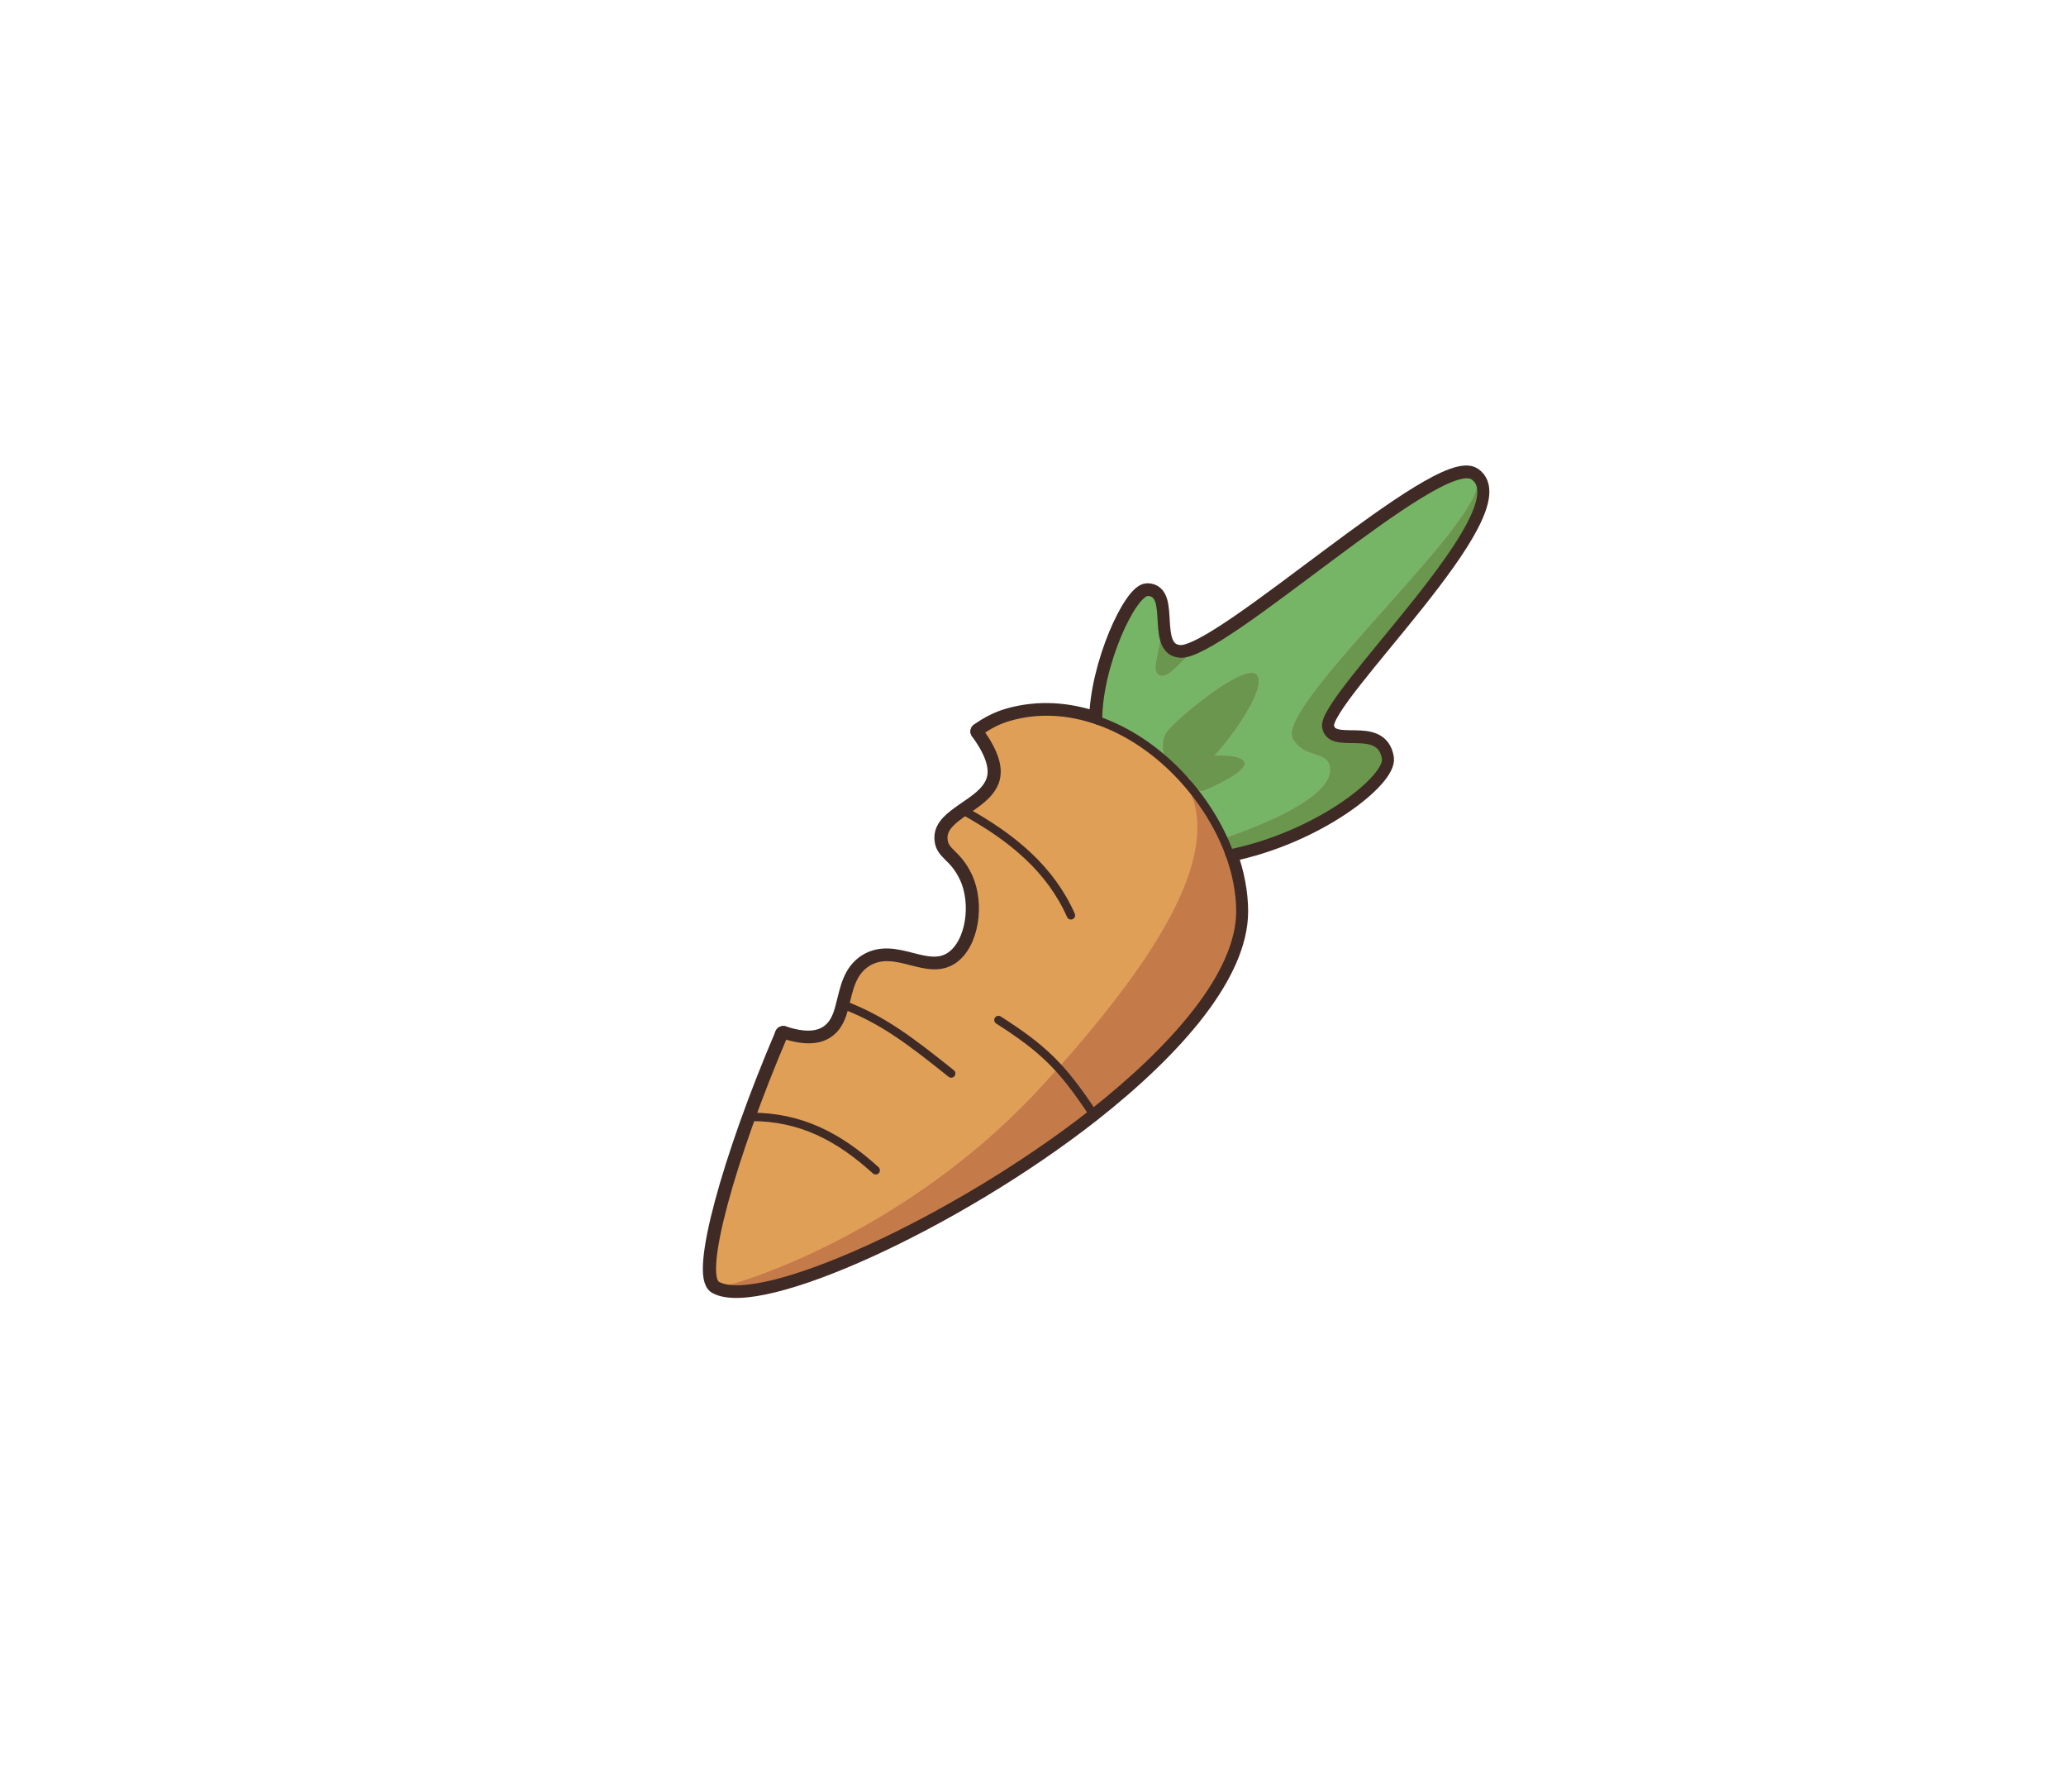
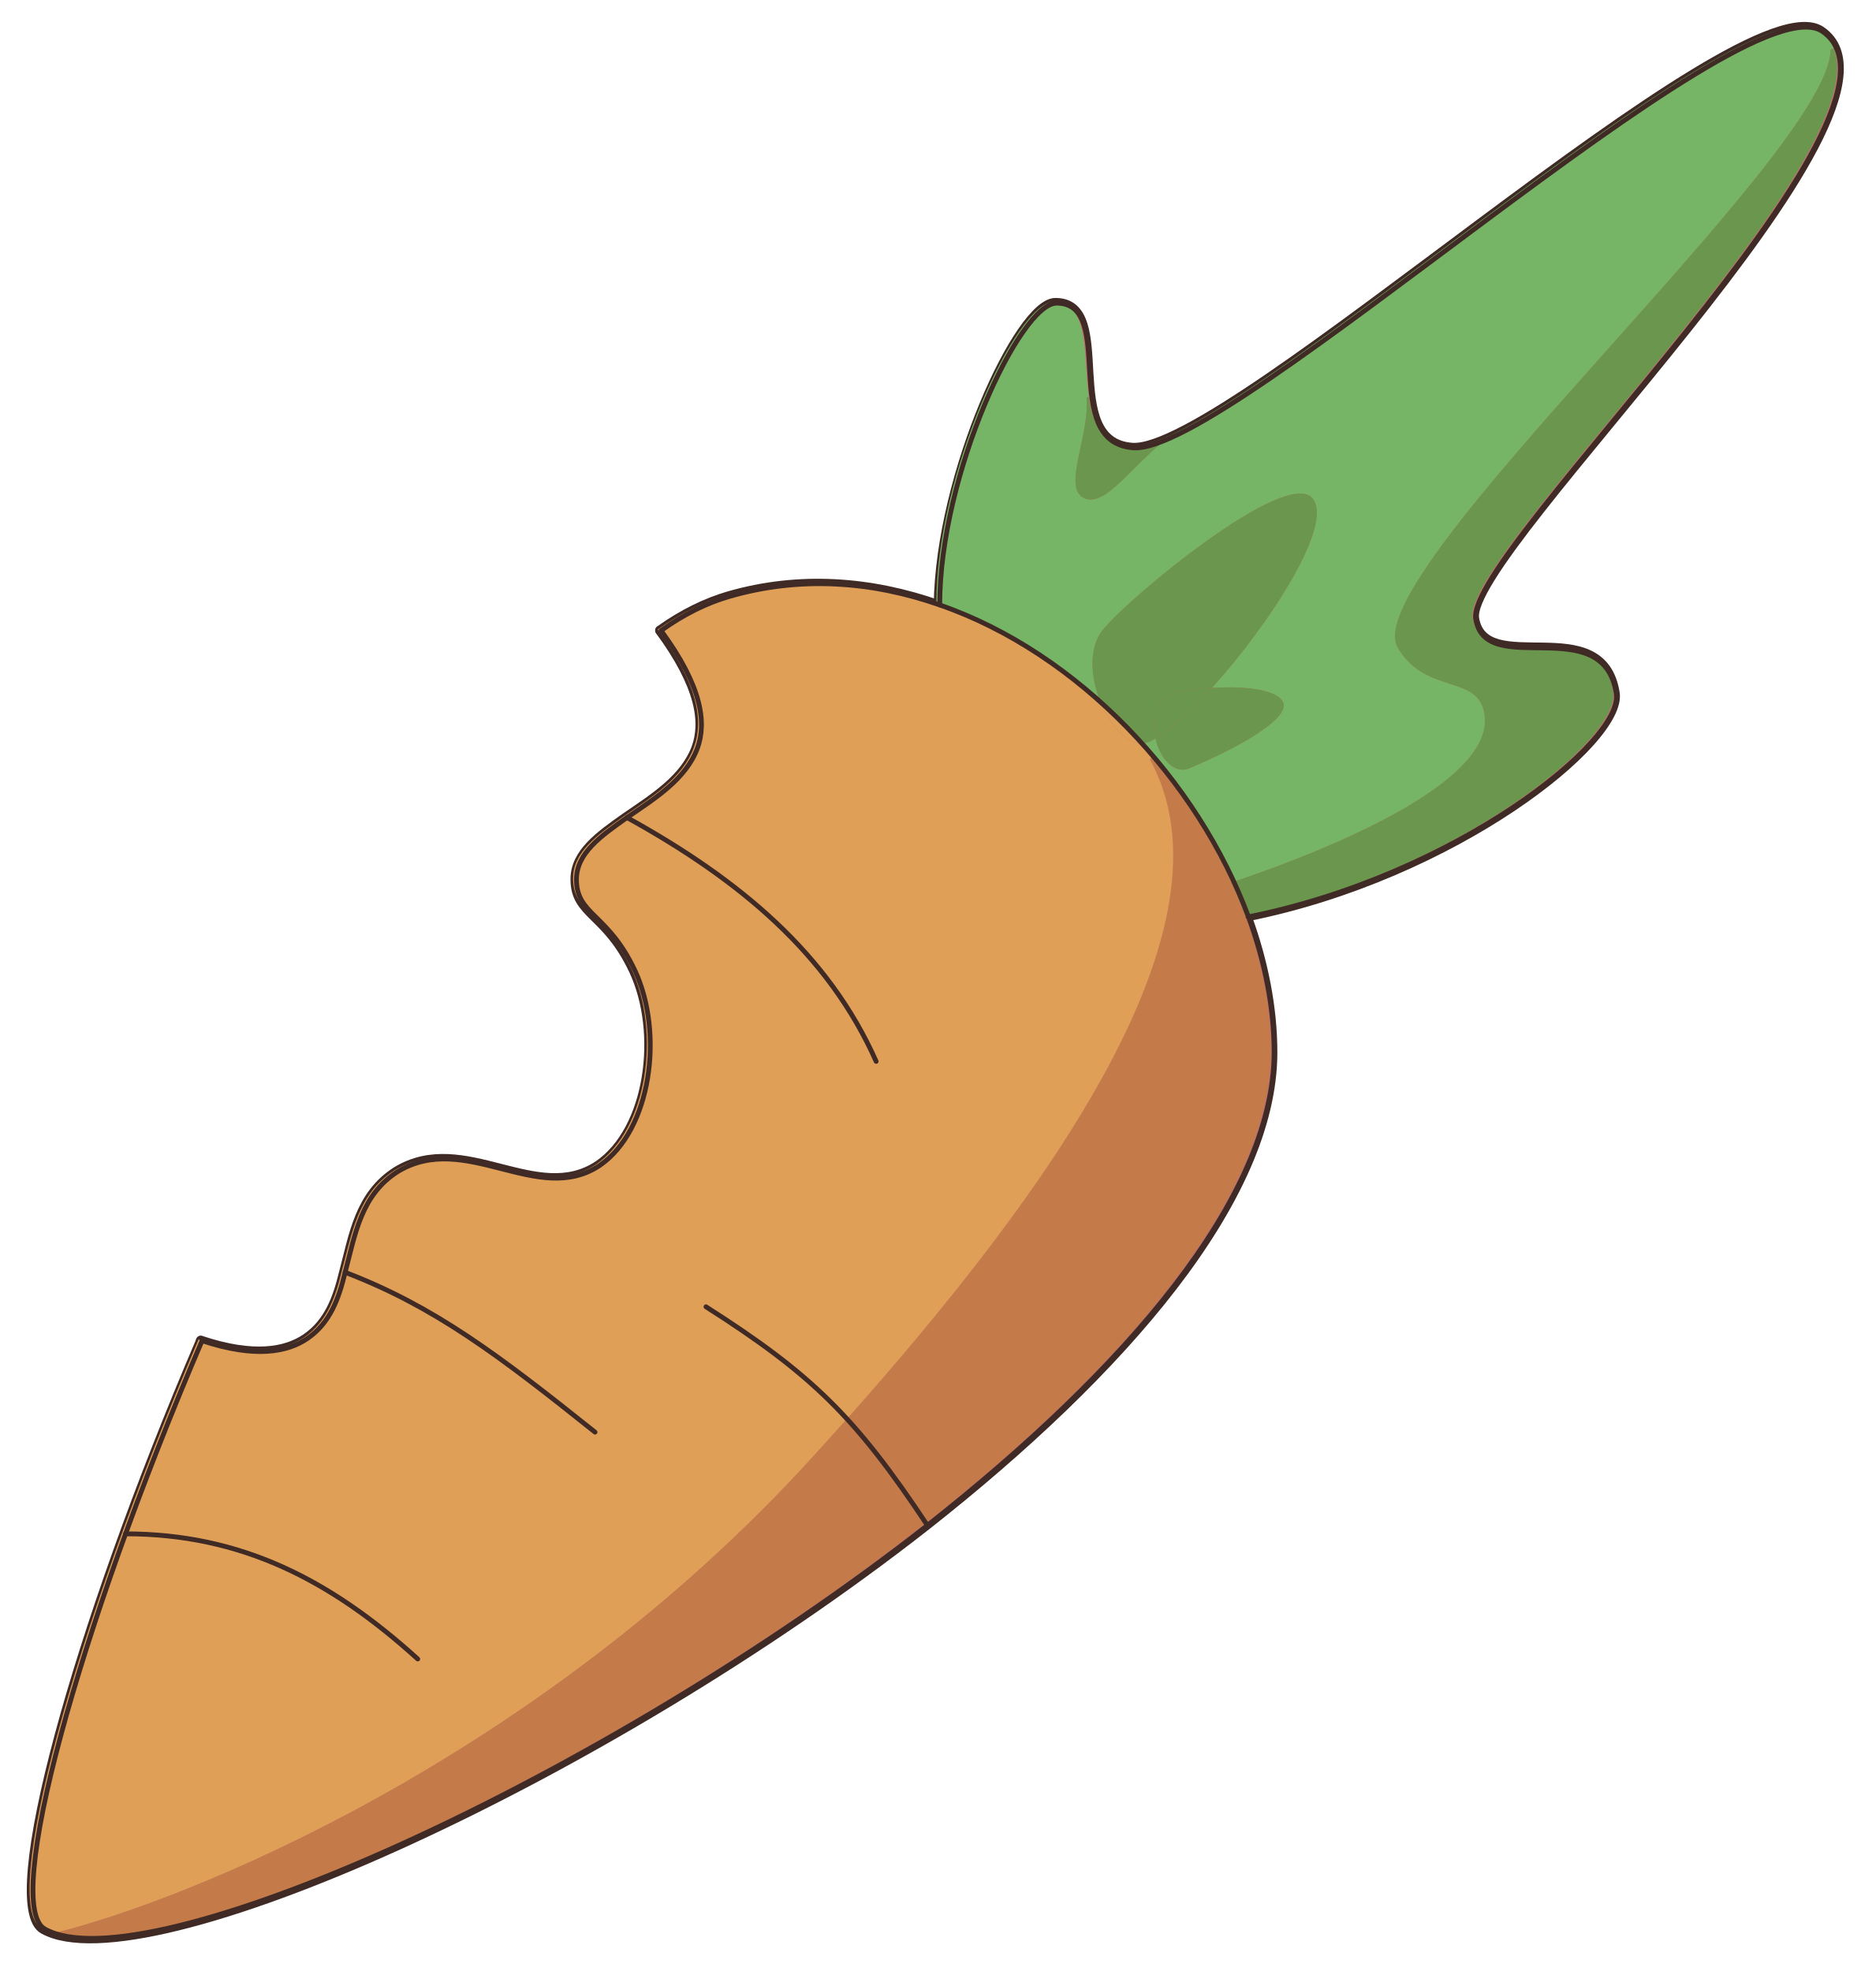
- <svg xmlns="http://www.w3.org/2000/svg" viewBox="0 0 245.74 213.08">
-   <defs>
-     <style>.e{fill:#c47b49;}.f{fill:#bc7171;}.g{fill:#6a964d;}.h{fill:#77b566;}.i{stroke-width:2px;}.i,.j{fill:none;stroke:#3f2a25;stroke-linecap:round;stroke-linejoin:round;}.k{fill:#e09f57;}</style>
-   </defs>
-   <g id="a">
-     <path class="i" d="M93.17,123.02c-6.35,14.85-10.1,28.66-7.97,29.86,5.09,2.84,28.17-7.5,44.71-20.48,9.92-7.82,17.53-16.56,17.55-23.99,0-2.26-.46-4.61-1.29-6.89h-.01" />
-     <path class="i" d="M116.43,86.98c1.16-.83,2.34-1.4,3.46-1.73,3.61-1.05,7.25-.75,10.64,.44h.01" />
-     <path class="i" d="M146.16,101.5h.01c10.53-2.11,19.01-8.93,18.63-11.34-.67-4.23-6.61-.68-7.12-3.78-.54-3.44,23.35-25.8,17.57-29.8-4.01-2.79-30.02,21.47-34.9,21.13-3.81-.27-.78-7.35-3.89-7.35-1.82,0-5.84,8.72-5.92,15.34" />
-     <path class="i" d="M93.17,123.01c2.7,.9,4.33,.58,5.34-.11,1.15-.79,1.59-2.02,1.91-3.35,.5-1.88,.79-3.93,2.67-5.12,3.43-2.09,7.1,1.8,10.24-.32,2.6-1.8,3.25-6.71,1.77-9.88-1.37-2.92-2.96-2.81-2.96-4.62,0-1.33,1.23-2.2,2.56-3.14,1.41-.97,2.99-1.95,3.57-3.53,.47-1.3,.22-3.14-1.84-5.95" />
-   </g>
-   <g id="b">
-     <path class="f" d="M146.33,101.5h0c.83,2.29,1.29,4.64,1.29,6.9-.02,7.43-7.63,16.16-17.55,23.99-16.55,12.98-39.62,23.32-44.71,20.48-2.13-1.2,1.62-15.01,7.97-29.86,2.7,.9,4.32,.58,5.33-.11,1.16-.79,1.59-2.02,1.91-3.35,.51-1.88,.8-3.93,2.67-5.12,3.43-2.09,7.1,1.8,10.24-.33,2.6-1.8,3.25-6.71,1.77-9.88-1.37-2.92-2.96-2.81-2.96-4.61,0-1.34,1.23-2.2,2.56-3.14,1.41-.97,2.99-1.95,3.57-3.54,.47-1.29,.22-3.13-1.84-5.95h.01c1.15-.83,2.34-1.4,3.45-1.73,3.61-1.05,7.25-.75,10.64,.44h.02c.08-6.6,4.09-15.33,5.92-15.33,3.11,0,.08,7.08,3.89,7.35,4.88,.34,30.89-23.92,34.9-21.13,5.78,4-18.11,26.36-17.57,29.8,.51,3.1,6.45-.45,7.12,3.78,.38,2.41-8.1,9.23-18.63,11.34Z" />
-   </g>
-   <g id="c">
-     <g>
-       <path class="g" d="M175.88,57.45c2.28,5.7-18.81,25.65-18.29,28.88,.5,3.11,6.45-.44,7.12,3.78,.38,2.42-8.11,9.23-18.65,11.35-.2-.57-.44-1.13-.69-1.69,5.84-1.96,12.97-5.16,12.84-8.29-.11-2.37-2.96-1.11-4.42-3.63-2.14-3.72,21.93-25.08,21.93-30.34l.16-.06Z" />
-       <path class="h" d="M175.88,57.45l-.16,.06c0,5.26-24.07,26.62-21.93,30.34,1.46,2.52,4.31,1.26,4.42,3.63,.13,3.13-7,6.33-12.84,8.29-1.02-2.24-2.39-4.39-4.03-6.34-.2-.24-.4-.47-.61-.7,.2,.03,.47-.07,.8-.26,.21,.96,.89,1.78,1.64,1.54,2.84-1.19,5.07-2.56,4.84-3.33-.19-.61-1.63-.9-3.62-.78,2.95-3.27,6.24-8.37,5.07-9.64-1.37-1.49-9.25,5.02-10.59,6.69-.78,.96-.62,2.57-.05,3.84-2.47-2.28-5.34-4.09-8.39-5.15h0c0-6.64,4.09-15.32,5.93-15.32s1.5,2.7,1.79,4.83h-.11c.17,1.91-1.23,4.58-.15,5.11,1.18,.59,2.69-2.06,4.66-3.3,8-3.92,29.02-22.91,32.61-20.42,.34,.24,.58,.55,.72,.91Z" />
-       <path class="g" d="M149.46,80.26c1.17,1.27-2.12,6.37-5.07,9.64-.45,.02-.92,.07-1.42,.14-1.39,.12-1.7,1.36-1.44,2.43-.33,.19-.6,.29-.8,.26-.61-.68-1.25-1.33-1.91-1.94-.57-1.27-.73-2.88,.05-3.84,1.34-1.67,9.22-8.18,10.59-6.69Z" />
-       <path class="g" d="M148.01,90.68c.23,.77-2,2.14-4.84,3.33-.75,.24-1.43-.58-1.64-1.54,.75-.43,1.78-1.38,2.86-2.57,1.99-.12,3.43,.17,3.62,.78Z" />
-       <path class="e" d="M146.06,101.46h.01c.83,2.28,1.3,4.63,1.3,6.9-.04,7.43-7.64,16.15-17.56,23.98h0c-1.45-2.2-2.67-3.86-3.97-5.28,10.31-11.61,20.03-25.1,15.4-33.54l.1-.09c1.64,1.95,3.01,4.1,4.03,6.34,.25,.56,.49,1.12,.69,1.69Z" />
-       <path class="g" d="M142.97,90.04c.5-.07,.97-.12,1.42-.14-1.08,1.19-2.11,2.14-2.86,2.57-.26-1.07,.05-2.31,1.44-2.43Z" />
-       <path class="k" d="M100.31,119.5c.51-1.87,.8-3.93,2.67-5.12,3.43-2.09,7.1,1.8,10.24-.32,2.6-1.81,3.25-6.71,1.77-9.88-1.37-2.92-2.96-2.82-2.96-4.62,0-1.33,1.23-2.2,2.56-3.14,1.41-.97,3-1.94,3.57-3.53,.47-1.3,.22-3.14-1.84-5.95,1.16-.83,2.35-1.41,3.46-1.73,3.61-1.05,7.25-.76,10.64,.43h.01c3.05,1.06,5.92,2.87,8.39,5.15,.46,1.02,1.18,1.84,1.9,1.94h.01c.21,.23,.41,.46,.61,.7l-.1,.09c4.63,8.44-5.09,21.93-15.4,33.54-.54,.6-1.07,1.2-1.61,1.79-14,15.46-31.88,22.63-38.5,24.23-.24-.07-.45-.16-.63-.26-2.13-1.19,1.62-15,7.96-29.86,2.71,.91,4.33,.58,5.34-.1,1.16-.8,1.59-2.02,1.91-3.36Z" />
-       <path class="k" d="M140.73,92.73h-.01c-.72-.1-1.44-.92-1.9-1.94,.66,.61,1.3,1.26,1.91,1.94Z" />
-       <path class="g" d="M140.25,77.66c.53,.04,1.32-.22,2.3-.7-1.97,1.24-3.48,3.89-4.66,3.3-1.08-.53,.32-3.2,.15-5.1h.11c.19,1.3,.65,2.39,2.1,2.5Z" />
-       <path class="e" d="M129.81,132.33h0c-15.94,12.51-37.95,22.58-44.08,20.75,6.62-1.6,24.5-8.77,38.5-24.23,.54-.59,1.07-1.19,1.61-1.79,1.3,1.42,2.52,3.08,3.97,5.27Z" />
-     </g>
-   </g>
-   <g id="d">
-     <path class="j" d="M116.49,86.99c1.15-.83,2.34-1.41,3.46-1.73,3.61-1.05,7.25-.76,10.64,.43,7.07,2.45,13.09,8.91,15.65,15.83,.83,2.27,1.3,4.62,1.3,6.89-.04,7.43-7.64,16.15-17.56,23.98-16.55,12.98-39.63,23.33-44.71,20.48-2.13-1.19,1.62-15,7.97-29.86" />
-     <path class="j" d="M130.6,85.69c0-6.64,4.08-15.31,5.92-15.31,3.11,0,.08,7.07,3.89,7.34,4.89,.35,30.88-23.91,34.91-21.12,5.78,4-18.12,26.35-17.57,29.8,.5,3.11,6.45-.44,7.12,3.78,.38,2.42-8.12,9.23-18.65,11.34" />
-     <path class="j" d="M114.76,96.48c5.73,3.17,10.2,6.92,12.62,12.37" />
-     <path class="j" d="M100.48,119.55c4.51,1.73,7.75,4.18,12.66,8.11" />
-     <path class="j" d="M89.35,132.82c5.85,0,10.37,2.32,14.81,6.35" />
-     <path class="j" d="M129.97,132.38c-3.64-5.5-5.87-7.67-11.21-11.08" />
-     <path class="j" d="M93.23,123.02c2.7,.9,4.33,.58,5.34-.11,1.15-.79,1.59-2.02,1.91-3.35,.5-1.88,.79-3.93,2.67-5.12,3.43-2.09,7.1,1.8,10.24-.32,2.6-1.8,3.25-6.71,1.77-9.88-1.37-2.92-2.96-2.81-2.96-4.62,0-1.33,1.23-2.2,2.56-3.14,1.41-.97,2.99-1.95,3.57-3.53,.47-1.3,.22-3.14-1.84-5.95" />
-   </g>
+ <svg xmlns="http://www.w3.org/2000/svg" width="391" height="411" viewBox="0 0 391 411" fill="none">
+   <path d="M41.858 279.562C15.723 340.596 0.288 397.355 9.055 402.287C30.004 413.959 124.997 371.462 193.072 318.114C233.901 285.974 265.222 250.052 265.304 219.515C265.304 210.226 263.411 200.568 259.995 191.197H259.953" stroke="#3F2A25" stroke-width="2" stroke-linecap="round" stroke-linejoin="round" />
+   <path d="M137.591 131.438C142.365 128.027 147.222 125.684 151.832 124.328C166.69 120.012 181.671 121.245 195.624 126.136H195.665" stroke="#3F2A25" stroke-width="2" stroke-linecap="round" stroke-linejoin="round" />
+   <path d="M259.953 191.115H259.995C303.334 182.443 338.236 154.413 336.672 144.508C333.914 127.122 309.466 141.713 307.367 128.972C305.145 114.833 403.471 22.934 379.682 6.494C363.177 -4.973 256.126 94.736 236.041 93.338C220.36 92.228 232.83 63.13 220.03 63.13C212.54 63.13 195.994 98.969 195.665 126.177" stroke="#3F2A25" stroke-width="2" stroke-linecap="round" stroke-linejoin="round" />
+   <path d="M41.858 279.521C52.97 283.22 59.679 281.905 63.836 279.069C68.569 275.822 70.38 270.767 71.697 265.3C73.755 257.574 74.949 249.148 82.686 244.257C96.803 235.667 111.909 251.655 124.832 242.942C135.533 235.544 138.208 215.364 132.117 202.335C126.478 190.334 119.934 190.786 119.934 183.347C119.934 177.881 124.997 174.305 130.471 170.442C136.274 166.455 142.777 162.427 145.164 155.933C147.098 150.59 146.07 143.028 137.591 131.479" stroke="#3F2A25" stroke-width="2" stroke-linecap="round" stroke-linejoin="round" />
+   <path d="M260.653 191.115C264.069 200.527 265.962 210.185 265.962 219.474C265.88 250.011 234.559 285.892 193.73 318.073C125.614 371.421 30.662 413.918 9.713 402.246C0.946 397.314 16.381 340.555 42.516 279.521C53.629 283.22 60.296 281.905 64.453 279.069C69.227 275.822 70.997 270.767 72.314 265.301C74.413 257.574 75.607 249.148 83.303 244.257C97.421 235.667 112.525 251.655 125.449 242.901C136.15 235.503 138.825 215.323 132.734 202.294C127.095 190.293 120.551 190.745 120.551 183.347C120.551 177.84 125.614 174.305 131.088 170.442C136.891 166.455 143.394 162.427 145.781 155.892C147.715 150.59 146.687 143.028 138.208 131.438H138.249C142.982 128.027 147.88 125.684 152.449 124.328C167.307 120.012 182.288 121.245 196.241 126.136H196.323C196.652 99.01 213.157 63.13 220.688 63.13C233.489 63.13 221.018 92.228 236.699 93.338C256.784 94.736 363.836 -4.973 380.34 6.494C404.129 22.934 305.803 114.833 308.025 128.972C310.125 141.713 334.572 127.122 337.33 144.508C338.894 154.413 303.992 182.443 260.653 191.115Z" fill="#BC7171" />
+   <path d="M382.275 10.069C391.659 33.496 304.857 115.491 306.997 128.766C309.055 141.548 333.544 126.958 336.301 144.302C337.865 154.248 302.922 182.237 259.542 190.95C258.719 188.608 257.731 186.306 256.702 184.005C280.738 175.949 310.084 162.797 309.549 149.933C309.096 140.192 297.366 145.371 291.357 135.013C282.549 119.724 381.616 31.935 381.616 10.316L382.275 10.069Z" fill="#6A964D" />
+   <path d="M382.275 10.069L381.616 10.316C381.616 31.935 282.549 119.724 291.357 135.013C297.366 145.371 309.096 140.192 309.549 149.933C310.084 162.797 280.738 175.949 256.702 184.005C252.504 174.798 246.865 165.962 240.115 157.947C239.292 156.961 238.469 156.015 237.605 155.07C238.428 155.193 239.539 154.782 240.897 154.002C241.762 157.947 244.56 161.317 247.647 160.331C259.336 155.44 268.514 149.809 267.568 146.645C266.786 144.138 260.859 142.946 252.668 143.439C264.81 129.999 278.351 109.038 273.535 103.818C267.897 97.695 235.464 124.451 229.949 131.314C226.739 135.26 227.397 141.877 229.743 147.097C219.577 137.726 207.765 130.287 195.212 125.93C195.212 98.64 212.046 62.965 219.619 62.965C227.192 62.965 225.792 74.062 226.986 82.816H226.533C227.233 90.666 221.471 101.64 225.916 103.818C230.772 106.243 236.987 95.352 245.095 90.255C278.022 74.144 364.536 -3.905 379.311 6.329C380.711 7.316 381.698 8.59 382.275 10.069Z" fill="#77B566" />
+   <path d="M273.535 103.818C278.351 109.038 264.81 129.999 252.668 143.439C250.816 143.521 248.882 143.727 246.824 144.014C241.103 144.507 239.827 149.604 240.897 154.002C239.539 154.782 238.428 155.194 237.605 155.07C235.094 152.275 232.46 149.604 229.743 147.097C227.397 141.877 226.739 135.26 229.949 131.314C235.464 124.451 267.897 97.695 273.535 103.818Z" fill="#6A964D" />
+   <path d="M267.568 146.645C268.514 149.809 259.336 155.44 247.647 160.331C244.56 161.317 241.762 157.947 240.897 154.002C243.984 152.234 248.223 148.33 252.668 143.439C260.859 142.946 266.786 144.138 267.568 146.645Z" fill="#6A964D" />
+   <path d="M259.542 190.951H259.583C262.999 200.321 264.933 209.98 264.933 219.31C264.769 249.847 233.489 285.686 192.66 317.867C186.692 308.825 181.671 302.003 176.32 296.167C218.754 248.449 258.76 193.006 239.704 158.317L240.115 157.947C246.865 165.962 252.504 174.798 256.702 184.005C257.731 186.306 258.719 188.608 259.542 190.951Z" fill="#C47B49" />
+   <path d="M246.824 144.014C248.882 143.727 250.816 143.521 252.668 143.439C248.223 148.33 243.984 152.234 240.897 154.002C239.827 149.604 241.103 144.508 246.824 144.014Z" fill="#6A964D" />
+   <path d="M71.244 265.095C73.343 257.409 74.537 248.943 82.234 244.052C96.351 235.462 111.456 251.45 124.379 242.736C135.08 235.297 137.756 215.158 131.664 202.13C126.026 190.128 119.481 190.539 119.481 183.141C119.481 177.675 124.544 174.099 130.018 170.236C135.821 166.249 142.365 162.263 144.711 155.728C146.646 150.385 145.617 142.822 137.138 131.273C141.912 127.862 146.81 125.478 151.379 124.163C166.237 119.847 181.218 121.039 195.171 125.93H195.212C207.765 130.287 219.577 137.726 229.743 147.097C231.637 151.289 234.6 154.659 237.563 155.07H237.605C238.469 156.015 239.292 156.961 240.115 157.947L239.704 158.317C258.76 193.005 218.754 248.449 176.32 296.166C174.098 298.632 171.917 301.098 169.694 303.523C112.073 367.064 38.483 396.533 11.236 403.109C10.248 402.821 9.384 402.451 8.643 402.04C-0.123 397.149 15.311 340.39 41.405 279.315C52.559 283.056 59.226 281.699 63.383 278.904C68.157 275.616 69.927 270.602 71.244 265.095Z" fill="#E09F57" />
+   <path d="M237.605 155.07H237.563C234.6 154.659 231.637 151.289 229.743 147.097C232.46 149.604 235.094 152.275 237.605 155.07Z" fill="#E09F57" />
+   <path d="M235.629 93.132C237.81 93.297 241.062 92.228 245.095 90.255C236.987 95.352 230.772 106.243 225.916 103.819C221.471 101.64 227.233 90.666 226.533 82.858H226.986C227.768 88.201 229.661 92.68 235.629 93.132Z" fill="#6A964D" />
+   <path d="M192.66 317.826C127.054 369.242 36.466 410.63 11.236 403.109C38.483 396.533 112.073 367.064 169.694 303.523C171.917 301.099 174.098 298.633 176.32 296.167C181.671 302.003 186.692 308.825 192.66 317.826Z" fill="#C47B49" />
+   <path d="M137.838 131.479C142.571 128.068 147.469 125.684 152.078 124.369C166.936 120.053 181.918 121.245 195.87 126.136C224.969 136.205 249.746 162.756 260.283 191.197C263.699 200.527 265.633 210.185 265.633 219.515C265.468 250.052 234.188 285.892 193.36 318.073C125.243 371.421 30.251 413.959 9.343 402.246C0.576 397.355 16.01 340.596 42.146 279.521" stroke="#3F2A25" stroke-linecap="round" stroke-linejoin="round" />
+   <path d="M195.912 126.136C195.912 98.846 212.704 63.212 220.277 63.212C233.077 63.212 220.606 92.27 236.287 93.379C256.414 94.818 363.383 -4.891 379.97 6.576C403.759 23.016 305.392 114.875 307.655 129.054C309.713 141.836 334.202 127.246 336.96 144.59C338.524 154.536 303.539 182.525 260.2 191.197" stroke="#3F2A25" stroke-linecap="round" stroke-linejoin="round" />
+   <path d="M130.717 170.483C154.301 183.512 172.698 198.924 182.659 221.324" stroke="#3F2A25" stroke-linecap="round" stroke-linejoin="round" />
+   <path d="M71.944 265.301C90.506 272.411 103.841 282.48 124.05 298.633" stroke="#3F2A25" stroke-linecap="round" stroke-linejoin="round" />
+   <path d="M26.135 319.84C50.213 319.84 68.816 329.375 87.09 345.939" stroke="#3F2A25" stroke-linecap="round" stroke-linejoin="round" />
+   <path d="M193.319 318.032C178.337 295.427 169.159 286.508 147.181 272.493" stroke="#3F2A25" stroke-linecap="round" stroke-linejoin="round" />
+   <path d="M42.105 279.562C53.217 283.261 59.926 281.946 64.083 279.11C68.816 275.863 70.627 270.808 71.944 265.342C74.002 257.615 75.195 249.189 82.933 244.299C97.05 235.709 112.155 251.697 125.079 242.983C135.78 235.585 138.455 215.405 132.364 202.377C126.725 190.375 120.181 190.827 120.181 183.388C120.181 177.922 125.243 174.346 130.717 170.483C136.521 166.496 143.024 162.468 145.411 155.975C147.345 150.632 146.316 143.069 137.838 131.52" stroke="#3F2A25" stroke-linecap="round" stroke-linejoin="round" />
</svg>
